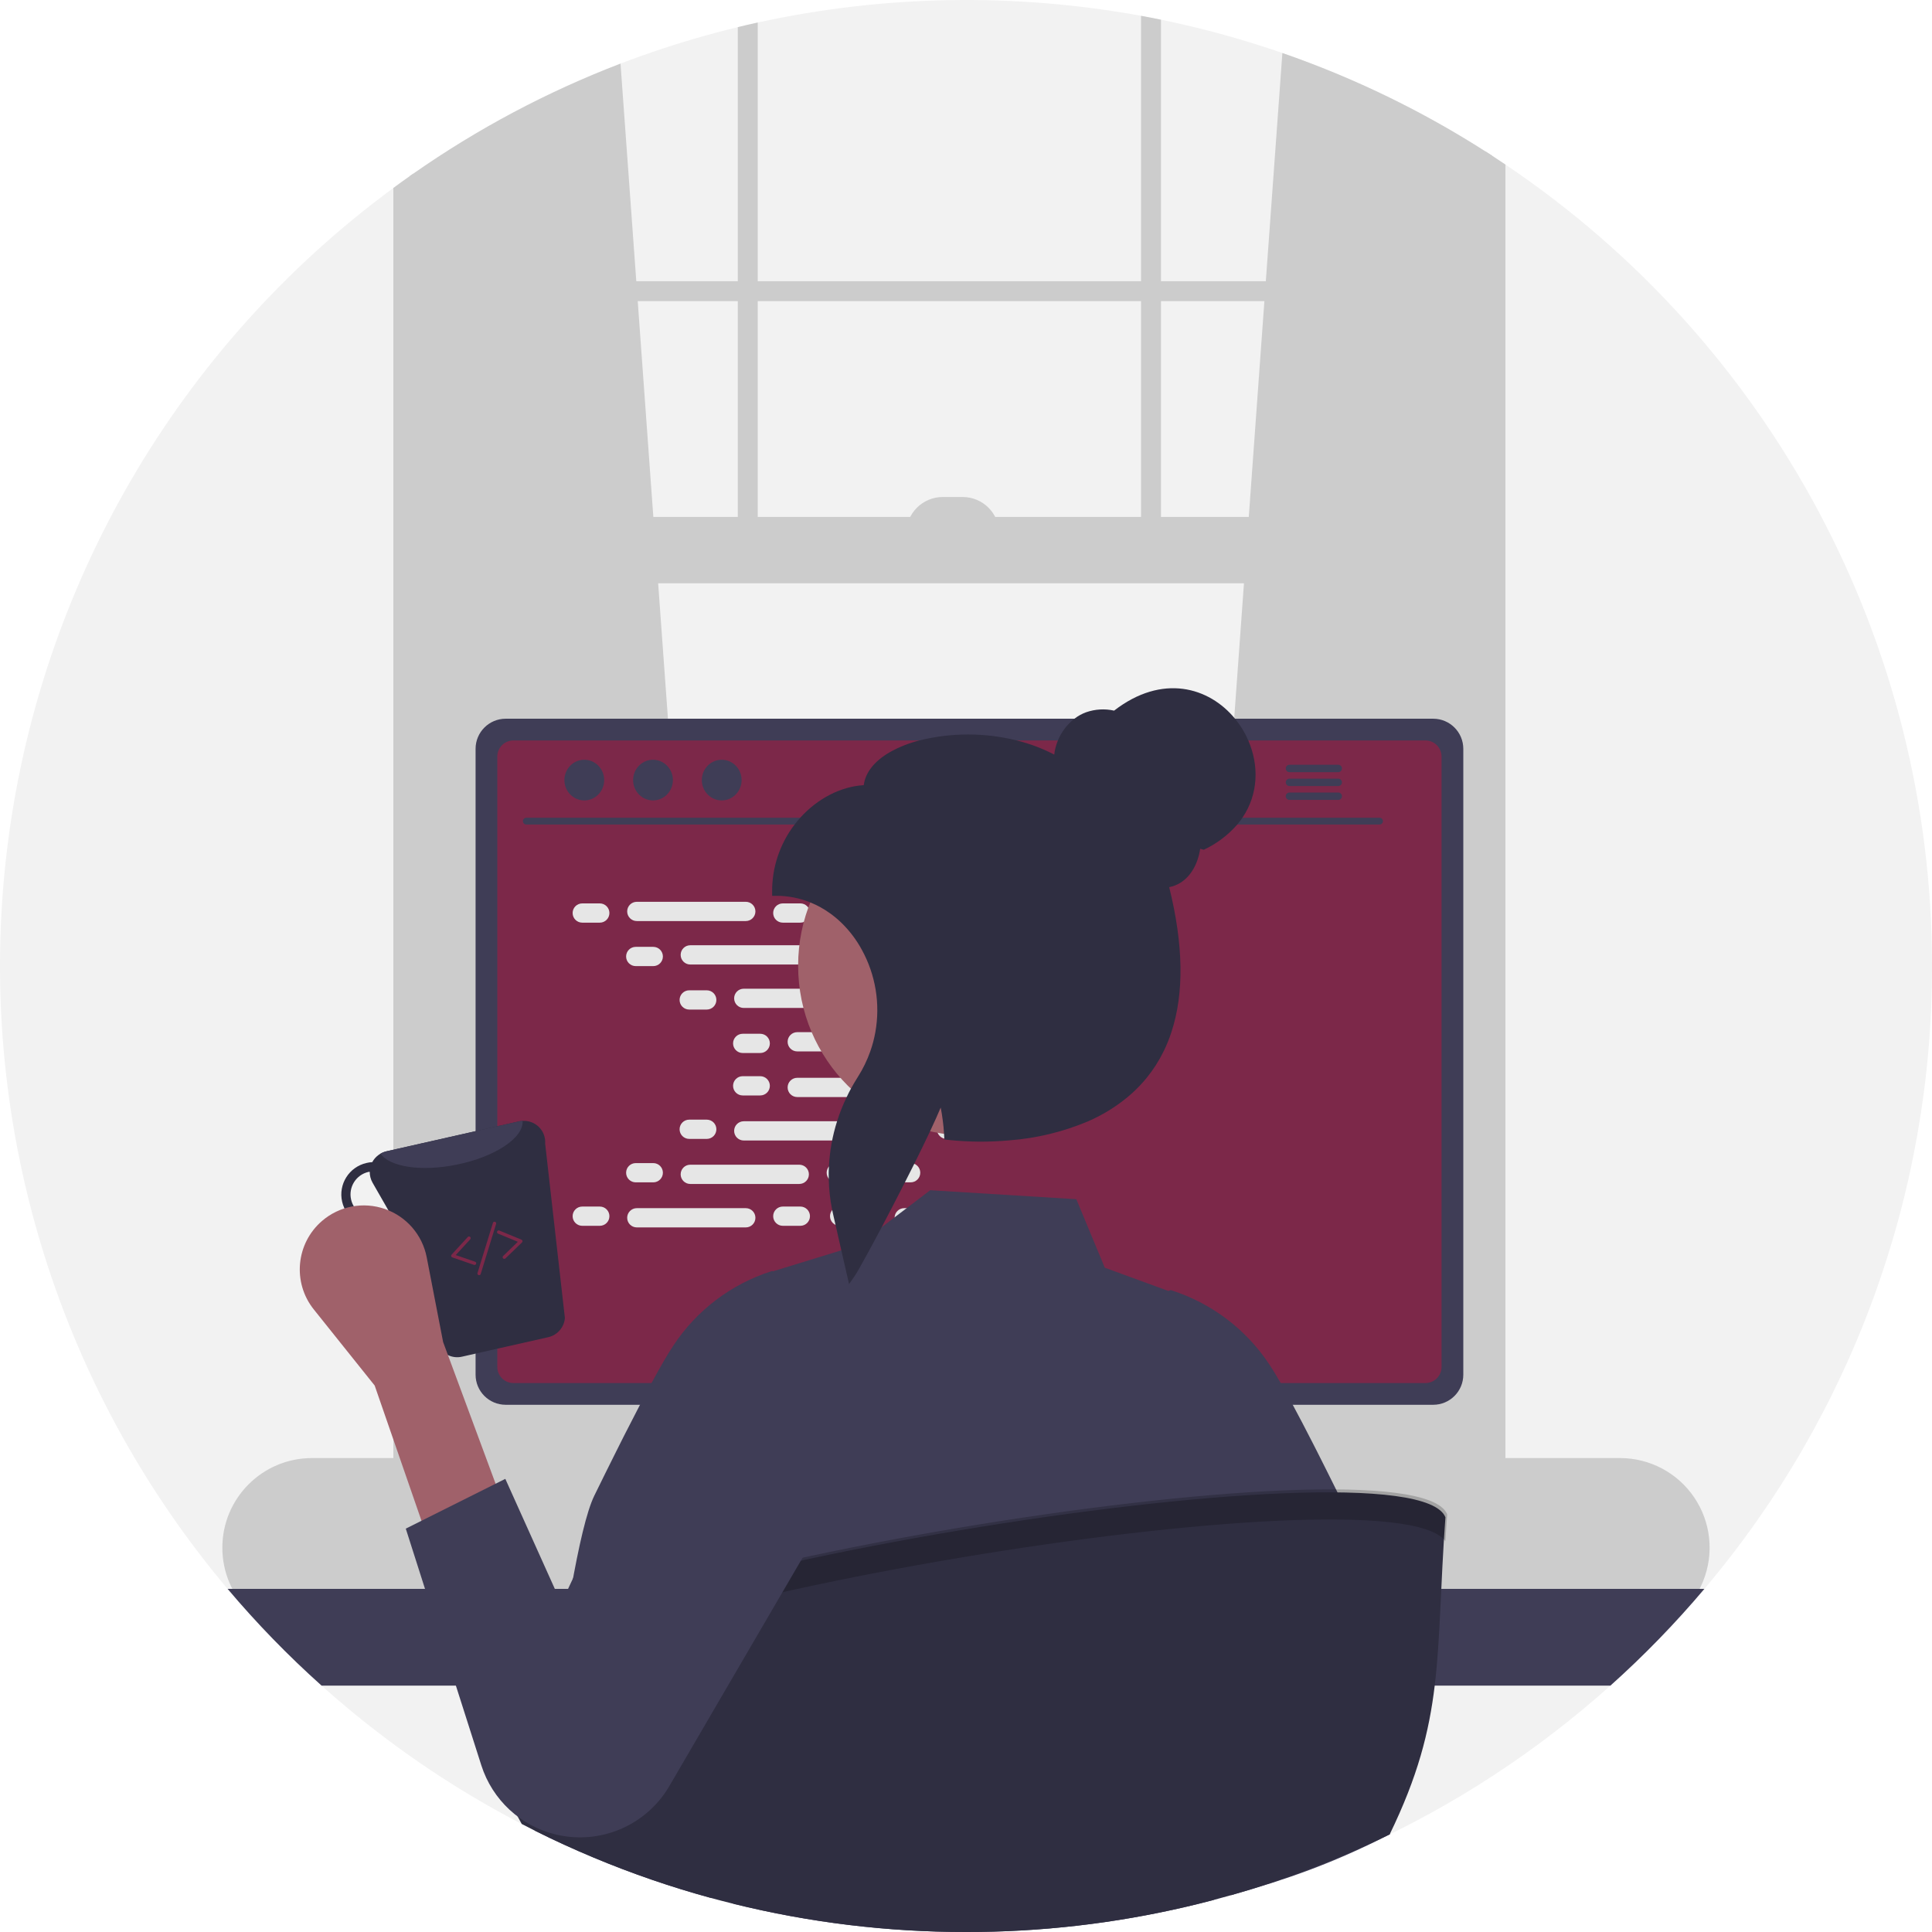
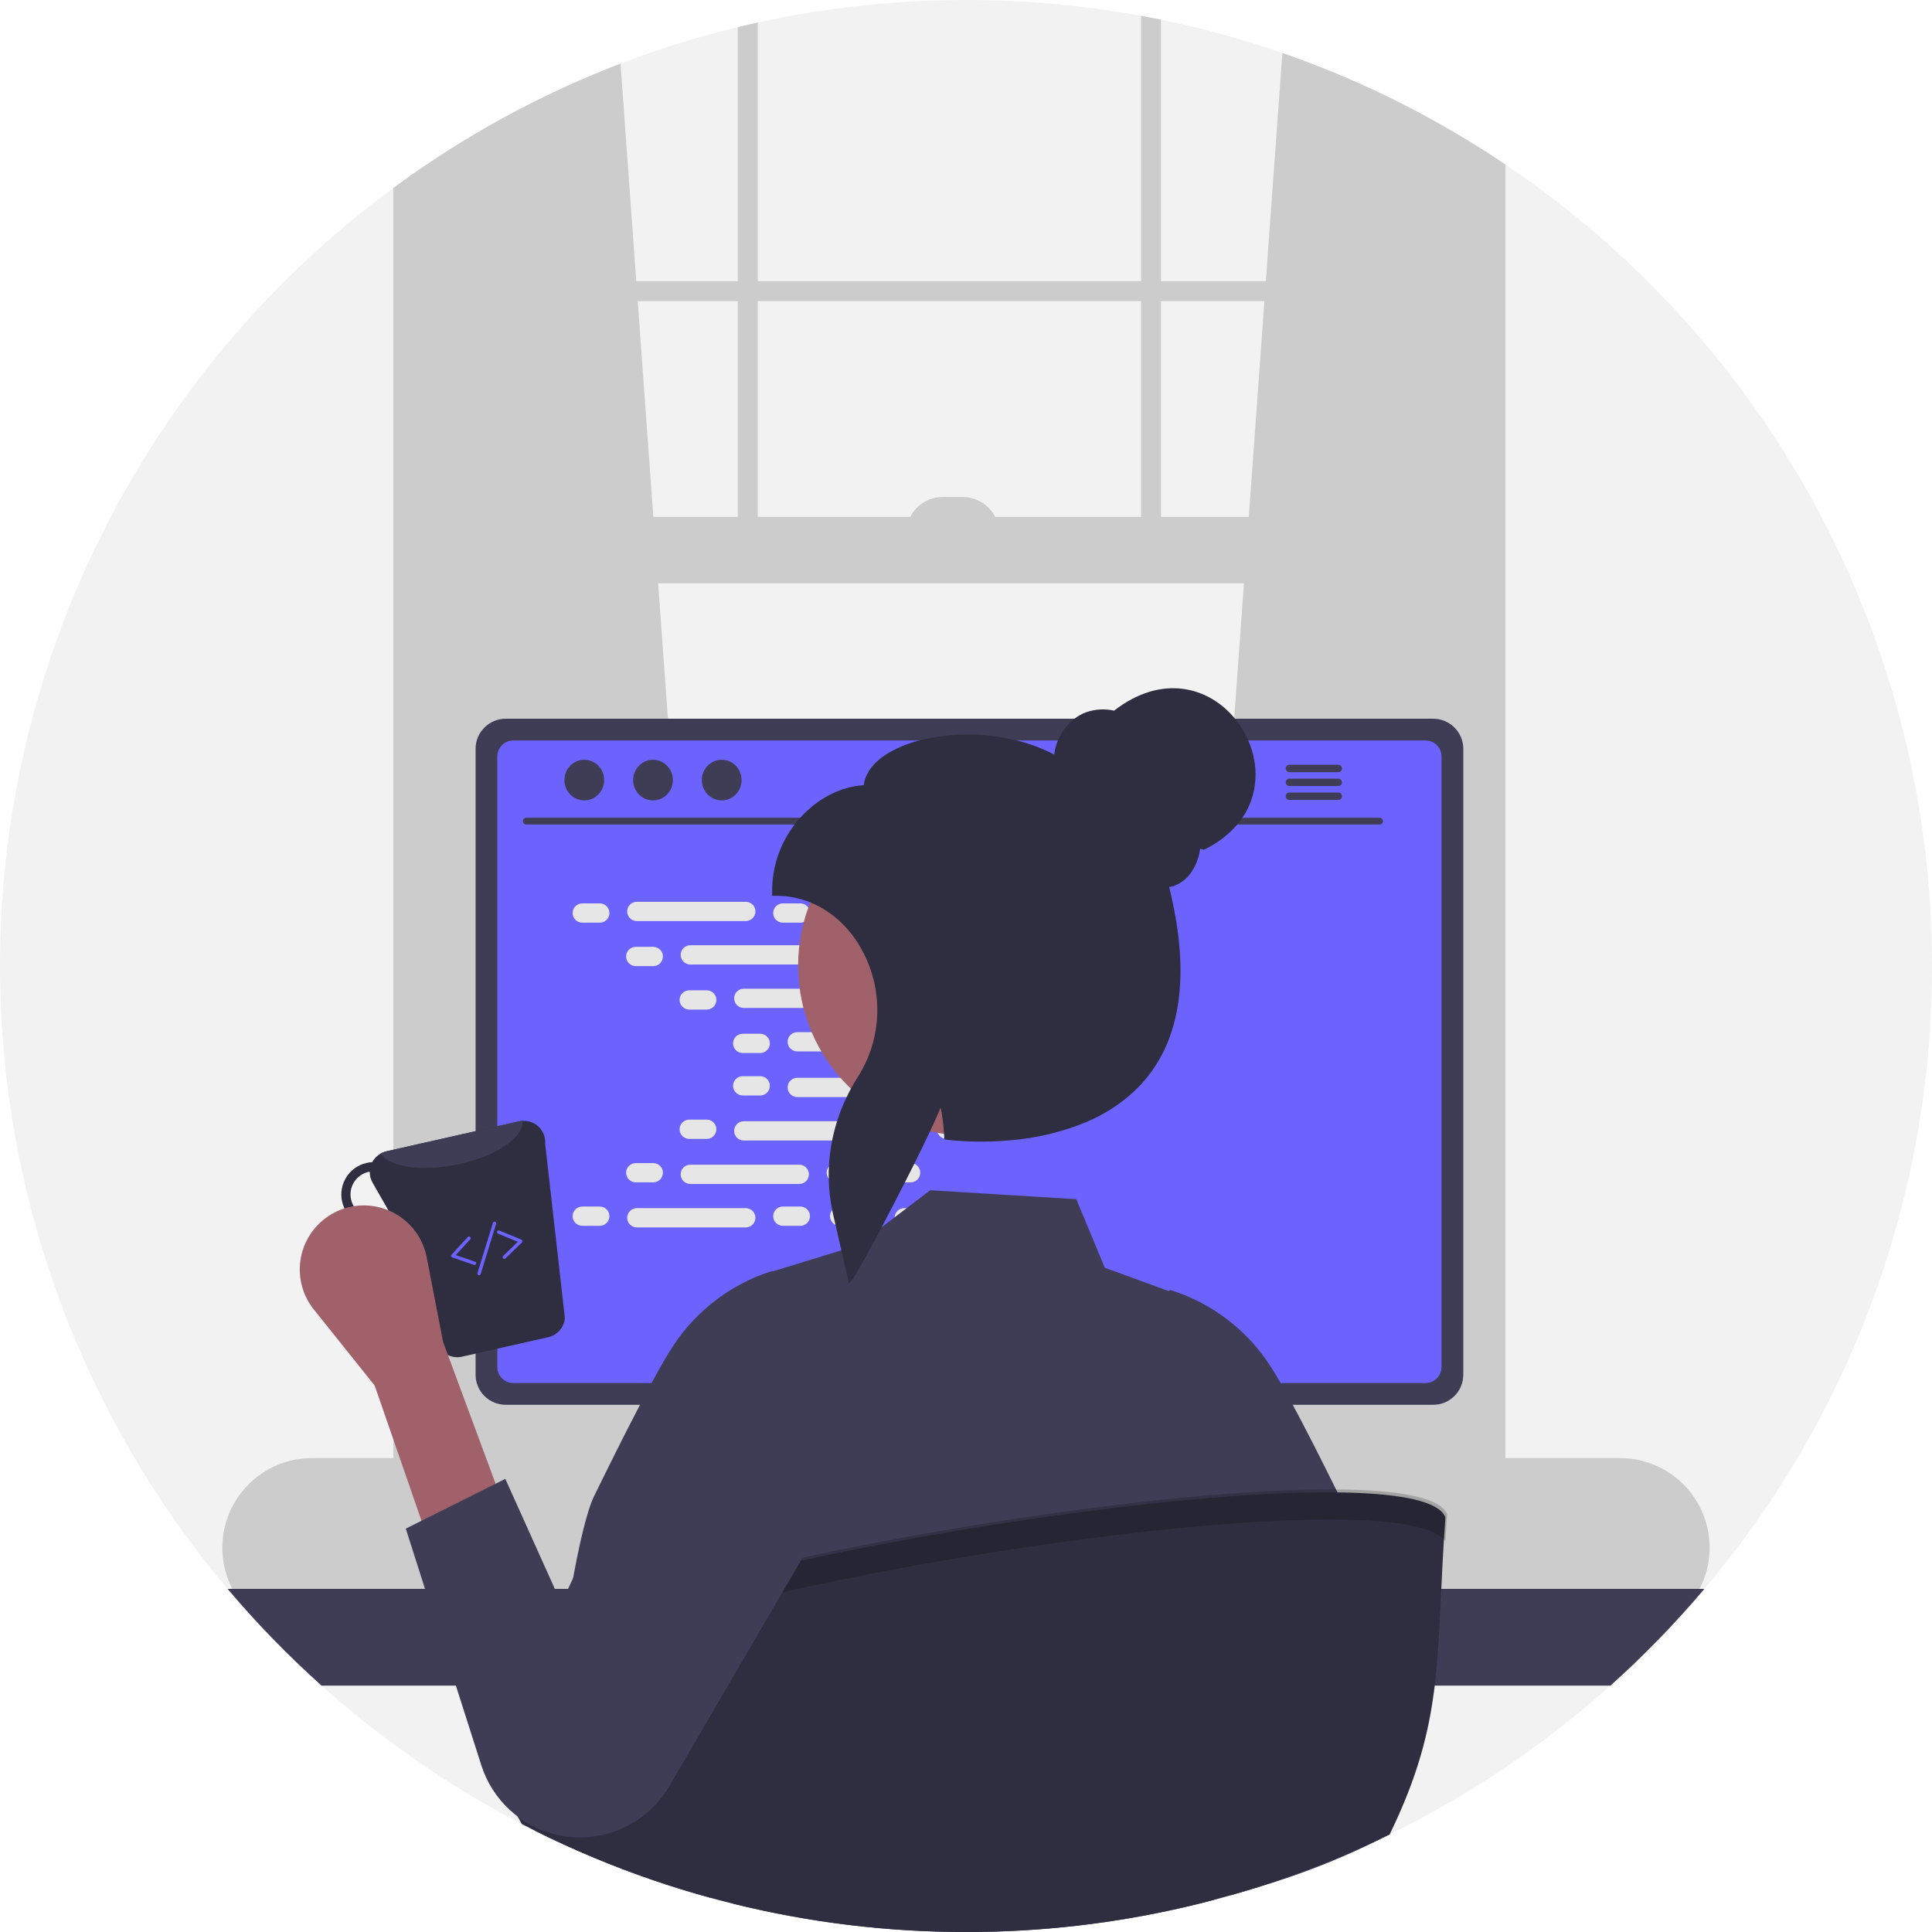
<svg xmlns="http://www.w3.org/2000/svg" data-name="Layer 1" width="578" height="578" viewBox="0 0 578 578">
  <path d="M889,450a287.861,287.861,0,0,1-68.09,186.34c-1.6,1.9-3.23,3.77-4.89,5.63a290.588,290.588,0,0,1-67.49,55.99q-8.67,5.205-17.72,9.81c-.61.31-1.23.62-1.84.92-.73.37-1.47.73-2.21,1.09A286.159,286.159,0,0,1,679.24,728q-2.55.72-5.11,1.4a288.588,288.588,0,0,1-65.84,9.49c-1.16.03-2.3.05-3.4.07-.39.01-.77.02-1.15.02-1.25.01-2.49.02-3.74.02a289.271,289.271,0,0,1-69.54-8.43q-3.42-.84-6.81-1.77a285.473,285.473,0,0,1-34.97-12.03q-9-3.75-17.68-8.09c-1.31-.66-2.62-1.32-3.91-2-.55-.27-1.09-.56-1.63-.84a290.458,290.458,0,0,1-81.65-64.06c-1.6-1.79-3.17-3.61-4.72-5.44a289.025,289.025,0,0,1,49.59-419.1c1.64-1.21,3.29-2.41,4.96-3.58q.495-.345.99-.69a286.753,286.753,0,0,1,97.1-43.85c1.98-.49,3.96-.95,5.96-1.38a291.798,291.798,0,0,1,114.68-2.01c1.99.37,3.98.75,5.96,1.16a287.281,287.281,0,0,1,97.1,39.43c.66.42,1.32.84,1.98,1.28,1.33.86,2.66,1.74,3.97,2.63A288.686,288.686,0,0,1,889,450Z" transform="translate(-311 -161)" fill="#f2f2f2" />
  <path d="M527,599.51l-92.37,8.2-.99.09V213.66q.495-.345.99-.69a288.323,288.323,0,0,1,62.01-32.94l4.72,65.1.43,5.96,4.67,64.56L507.9,335.51l18.93,261.7Z" transform="translate(-311 -161)" fill="#ccc" />
  <path d="M755.43,206.32c.66.42,1.32.84,1.98,1.28V607.8l-1.98-.18-91.37-8.11.17-2.3L683.16,335.51l1.44-19.86,4.67-64.56.43-5.96,4.95-68.27A287.687,287.687,0,0,1,755.43,206.32Z" transform="translate(-311 -161)" fill="#ccc" />
  <path d="M755.43,206.32V613.26c0,7.81-5.38,14.16-12,14.16H446.63c-5.48,0-10.13-4.36-11.54-10.31a16.108,16.108,0,0,1-.46-3.85V212.97q-.495.345-.99.69c-1.67,1.17-3.32,2.37-4.96,3.58V613.26a22.919,22.919,0,0,0,6.18,16,17.06,17.06,0,0,0,7.78,4.66,15.118,15.118,0,0,0,3.99.53h296.8a15.249,15.249,0,0,0,4-.53c7.98-2.15,13.95-10.59,13.95-20.66V210.23c-1.31-.89-2.64-1.77-3.97-2.63C756.75,207.16,756.09,206.74,755.43,206.32Z" transform="translate(-311 -161)" fill="#ccc" />
  <rect x="120.655" y="84.134" width="326.752" height="5.959" fill="#ccc" />
  <path d="M531.73,169.12c1.98-.49,3.96-.95,5.96-1.38V329.55h-5.96Z" transform="translate(-311 -161)" fill="#ccc" />
  <path d="M652.37,165.73c1.99.37,3.98.75,5.96,1.16V329.55h-5.96Z" transform="translate(-311 -161)" fill="#ccc" />
  <path d="M795.65,597.21H404.34a26.82,26.82,0,0,0,0,53.64H795.65a26.76,26.76,0,0,0,20.12-9.11,27.096,27.096,0,0,0,3.02-4.18,25.54,25.54,0,0,0,1.75-3.56,26.803,26.803,0,0,0-24.89-36.79Z" transform="translate(-311 -161)" fill="#ccc" />
  <rect x="122.642" y="154.649" width="324.766" height="19.863" fill="#ccc" />
  <path d="M282.045,148.69h5.959a10.925,10.925,0,0,1,10.925,10.925v0a0,0,0,0,1,0,0h-27.809a0,0,0,0,1,0,0v0a10.925,10.925,0,0,1,10.925-10.925Z" fill="#ccc" />
  <path d="M820.91,636.34a289.004,289.004,0,0,1-28.12,28.95H407.21a289.004,289.004,0,0,1-28.12-28.95Z" transform="translate(-311 -161)" fill="#3f3d56" />
  <path d="M632.28,536.07H567.36a3.175,3.175,0,0,0-1.03.16,3.448,3.448,0,0,0-2.43,3.3V642.09h71.85V539.53A3.463,3.463,0,0,0,632.28,536.07Zm-24.57,50.6a7.531,7.531,0,0,1-1.56,4.6,7.665,7.665,0,0,1-13.78-4.6v-11.9a7.67,7.67,0,0,1,15.34,0Z" transform="translate(-311 -161)" fill="#2f2e41" />
  <path d="M563.68,638.81v9.89a1.94,1.94,0,0,0,1.93,1.94h68.43a1.946,1.946,0,0,0,1.93-1.94v-9.89Z" transform="translate(-311 -161)" fill="#3f3d56" />
  <path d="M739.78,376.02H462.28a9.011,9.011,0,0,0-9,8.99V572.27a9.007,9.007,0,0,0,9,9h277.5a9.007,9.007,0,0,0,9-9V385.01A9.012,9.012,0,0,0,739.78,376.02Z" transform="translate(-311 -161)" fill="#3f3d56" />
-   <path d="M737.46,382.52H464.59a4.82,4.82,0,0,0-4.81,4.82V569.96a4.818,4.818,0,0,0,4.81,4.81H737.46a4.818,4.818,0,0,0,4.81-4.81V387.34A4.821,4.821,0,0,0,737.46,382.52Z" transform="translate(-311 -161)" fill="#7c2849" />
+   <path d="M737.46,382.52H464.59a4.82,4.82,0,0,0-4.81,4.82V569.96a4.818,4.818,0,0,0,4.81,4.81H737.46a4.818,4.818,0,0,0,4.81-4.81V387.34A4.821,4.821,0,0,0,737.46,382.52Z" transform="translate(-311 -161)" fill="#6c63ff" />
  <path d="M687.24,650.48l-2.52-11.97a2.992,2.992,0,0,0-1.86-2.17,2.894,2.894,0,0,0-1.06-.2H524.49a2.895,2.895,0,0,0-1.06.2,2.993,2.993,0,0,0-1.86,2.17l-2.52,11.97a2.987,2.987,0,0,0,2.92,3.6H684.31a2.948,2.948,0,0,0,2.32-1.11A2.985,2.985,0,0,0,687.24,650.48Z" transform="translate(-311 -161)" fill="#2f2e41" />
  <rect x="214.643" y="477.296" width="5" height="3" rx="0.488" fill="#3f3d56" />
  <rect x="224.643" y="477.296" width="5" height="3" rx="0.488" fill="#3f3d56" />
  <rect x="234.643" y="477.296" width="5" height="3" rx="0.488" fill="#3f3d56" />
  <rect x="244.643" y="477.296" width="5" height="3" rx="0.488" fill="#3f3d56" />
  <rect x="254.643" y="477.296" width="5" height="3" rx="0.488" fill="#3f3d56" />
  <rect x="264.643" y="477.296" width="5" height="3" rx="0.488" fill="#3f3d56" />
  <rect x="274.643" y="477.296" width="5" height="3" rx="0.488" fill="#3f3d56" />
  <rect x="284.643" y="477.296" width="5" height="3" rx="0.488" fill="#3f3d56" />
  <rect x="294.643" y="477.296" width="5" height="3" rx="0.488" fill="#3f3d56" />
  <rect x="304.643" y="477.296" width="5" height="3" rx="0.488" fill="#3f3d56" />
  <rect x="314.643" y="477.296" width="5" height="3" rx="0.488" fill="#3f3d56" />
  <rect x="324.643" y="477.296" width="5" height="3" rx="0.488" fill="#3f3d56" />
  <rect x="334.643" y="477.296" width="5" height="3" rx="0.488" fill="#3f3d56" />
  <rect x="344.643" y="477.296" width="5" height="3" rx="0.488" fill="#3f3d56" />
  <rect x="354.643" y="477.296" width="5" height="3" rx="0.488" fill="#3f3d56" />
  <rect x="364.643" y="477.296" width="5" height="3" rx="0.488" fill="#3f3d56" />
  <rect x="214.525" y="482.296" width="5" height="3" rx="0.488" fill="#3f3d56" />
  <rect x="224.525" y="482.296" width="5" height="3" rx="0.488" fill="#3f3d56" />
  <rect x="234.525" y="482.296" width="5" height="3" rx="0.488" fill="#3f3d56" />
  <rect x="244.525" y="482.296" width="5" height="3" rx="0.488" fill="#3f3d56" />
  <rect x="254.525" y="482.296" width="5" height="3" rx="0.488" fill="#3f3d56" />
  <rect x="264.525" y="482.296" width="5" height="3" rx="0.488" fill="#3f3d56" />
  <rect x="274.525" y="482.296" width="5" height="3" rx="0.488" fill="#3f3d56" />
  <rect x="284.525" y="482.296" width="5" height="3" rx="0.488" fill="#3f3d56" />
  <rect x="294.525" y="482.296" width="5" height="3" rx="0.488" fill="#3f3d56" />
  <rect x="304.525" y="482.296" width="5" height="3" rx="0.488" fill="#3f3d56" />
  <rect x="314.525" y="482.296" width="5" height="3" rx="0.488" fill="#3f3d56" />
  <rect x="324.525" y="482.296" width="5" height="3" rx="0.488" fill="#3f3d56" />
  <rect x="334.525" y="482.296" width="5" height="3" rx="0.488" fill="#3f3d56" />
  <rect x="344.525" y="482.296" width="5" height="3" rx="0.488" fill="#3f3d56" />
  <rect x="354.525" y="482.296" width="5" height="3" rx="0.488" fill="#3f3d56" />
  <rect x="364.525" y="482.296" width="5" height="3" rx="0.488" fill="#3f3d56" />
  <rect x="262.525" y="488.296" width="40" height="3" rx="0.488" fill="#3f3d56" />
  <path d="M723.748,407.677H468.425a1.016,1.016,0,0,1,0-2.031H723.748a1.016,1.016,0,0,1,0,2.031Z" transform="translate(-311 -161)" fill="#3f3d56" />
  <ellipse cx="174.805" cy="233.379" rx="5.95" ry="6.083" fill="#3f3d56" />
  <ellipse cx="195.361" cy="233.379" rx="5.95" ry="6.083" fill="#3f3d56" />
  <ellipse cx="215.917" cy="233.379" rx="5.95" ry="6.083" fill="#3f3d56" />
  <path d="M711.37,389.8h-14.6a1.105,1.105,0,0,0,0,2.21h14.6a1.105,1.105,0,0,0,0-2.21Z" transform="translate(-311 -161)" fill="#3f3d56" />
  <path d="M711.37,393.95h-14.6a1.105,1.105,0,0,0,0,2.21h14.6a1.105,1.105,0,0,0,0-2.21Z" transform="translate(-311 -161)" fill="#3f3d56" />
  <path d="M711.37,398.1h-14.6a1.105,1.105,0,0,0,0,2.21h14.6a1.105,1.105,0,0,0,0-2.21Z" transform="translate(-311 -161)" fill="#3f3d56" />
  <rect x="171.314" y="270.273" width="11.006" height="5.76" rx="2.88" fill="#e6e6e6" />
  <rect x="231.314" y="270.273" width="11.006" height="5.76" rx="2.88" fill="#e6e6e6" />
  <rect x="248.314" y="270.273" width="11.006" height="5.76" rx="2.88" fill="#e6e6e6" />
  <rect x="187.634" y="269.793" width="38.366" height="5.76" rx="2.88" fill="#e6e6e6" />
  <rect x="267.634" y="269.793" width="38.366" height="5.76" rx="2.88" fill="#e6e6e6" />
  <rect x="187.314" y="283.273" width="11.006" height="5.76" rx="2.88" fill="#e6e6e6" />
  <rect x="247.314" y="283.273" width="11.006" height="5.76" rx="2.88" fill="#e6e6e6" />
  <rect x="264.314" y="283.273" width="11.006" height="5.76" rx="2.88" fill="#e6e6e6" />
  <rect x="203.634" y="282.793" width="38.366" height="5.76" rx="2.88" fill="#e6e6e6" />
  <rect x="283.634" y="282.793" width="38.366" height="5.76" rx="2.88" fill="#e6e6e6" />
  <rect x="203.314" y="296.273" width="11.006" height="5.76" rx="2.88" fill="#e6e6e6" />
  <rect x="263.314" y="296.273" width="11.006" height="5.76" rx="2.88" fill="#e6e6e6" />
  <rect x="280.314" y="296.273" width="11.006" height="5.76" rx="2.88" fill="#e6e6e6" />
  <rect x="219.634" y="295.793" width="38.366" height="5.76" rx="2.88" fill="#e6e6e6" />
  <rect x="299.634" y="295.793" width="38.366" height="5.76" rx="2.88" fill="#e6e6e6" />
  <rect x="219.314" y="309.273" width="11.006" height="5.76" rx="2.88" fill="#e6e6e6" />
  <rect x="279.314" y="309.273" width="11.006" height="5.76" rx="2.88" fill="#e6e6e6" />
  <rect x="296.314" y="309.273" width="11.006" height="5.76" rx="2.88" fill="#e6e6e6" />
  <rect x="235.634" y="308.793" width="38.366" height="5.76" rx="2.88" fill="#e6e6e6" />
  <rect x="231.314" y="360.967" width="11.006" height="5.76" rx="2.88" fill="#e6e6e6" />
  <rect x="248.314" y="360.967" width="11.006" height="5.76" rx="2.88" fill="#e6e6e6" />
  <rect x="267.634" y="361.447" width="38.366" height="5.76" rx="2.88" fill="#e6e6e6" />
  <rect x="171.314" y="360.967" width="11.006" height="5.76" rx="2.88" fill="#e6e6e6" />
  <rect x="187.634" y="361.447" width="38.366" height="5.76" rx="2.88" fill="#e6e6e6" />
  <rect x="187.314" y="347.967" width="11.006" height="5.76" rx="2.88" fill="#e6e6e6" />
  <rect x="247.314" y="347.967" width="11.006" height="5.76" rx="2.88" fill="#e6e6e6" />
  <rect x="264.314" y="347.967" width="11.006" height="5.76" rx="2.88" fill="#e6e6e6" />
  <rect x="203.634" y="348.447" width="38.366" height="5.76" rx="2.88" fill="#e6e6e6" />
  <rect x="203.314" y="334.967" width="11.006" height="5.76" rx="2.88" fill="#e6e6e6" />
  <rect x="263.314" y="334.967" width="11.006" height="5.76" rx="2.88" fill="#e6e6e6" />
  <rect x="280.314" y="334.967" width="11.006" height="5.76" rx="2.88" fill="#e6e6e6" />
  <rect x="219.634" y="335.447" width="38.366" height="5.76" rx="2.88" fill="#e6e6e6" />
  <rect x="219.314" y="321.967" width="11.006" height="5.76" rx="2.88" fill="#e6e6e6" />
  <rect x="279.314" y="321.967" width="11.006" height="5.76" rx="2.88" fill="#e6e6e6" />
  <rect x="296.314" y="321.967" width="11.006" height="5.76" rx="2.88" fill="#e6e6e6" />
  <rect x="235.634" y="322.447" width="38.366" height="5.76" rx="2.88" fill="#e6e6e6" />
  <path d="M726.81,709.77c-.61.31-1.23.62-1.84.92-15.8,7.9-28.44,12.39-45.73,17.31-1.46-16.3-2.87-44.95-4.24-62.71-.36-4.61-.72-8.48-1.07-11.21a15.182,15.182,0,0,0-.88-4.25l.06,4.25.15,11.21.87,64.11a288.588,288.588,0,0,1-65.84,9.49c-1.16.03-2.3.05-3.4.07-.39.01-.77.02-1.15.02-1.25.01-2.49.02-3.74.02a289.271,289.271,0,0,1-69.54-8.43c.49-16.13.98-44.46,1.45-65.28.1-4.07.19-7.86.29-11.21.19-7.16.39-12.32.58-14.05a4.361,4.361,0,0,0-.39.97,97.154,97.154,0,0,0-1.89,13.08c-.35,3.35-.7,7.14-1.05,11.21-1.86,21.63-3.8,51.04-5.8,63.51a285.473,285.473,0,0,1-34.97-12.03q-9-3.75-17.68-8.09c1.1-7.2,2.25-15.27,3.43-23.64.92-6.49,1.87-13.16,2.84-19.75,1.5-10.18,3.04-20.16,4.6-28.95,2.28-12.84,4.62-23.16,6.94-27.9,2.2-4.5,4.4-8.94,6.53-13.19.74-1.49,1.48-2.96,2.2-4.39.17-.34.34-.67.51-1,1.53-3.01,3.01-5.89,4.42-8.59,1.21-2.31,2.36-4.49,3.45-6.5,2.64-4.88,4.88-8.77,6.54-11.23a55.257,55.257,0,0,1,29.28-22.21l.3-.08.21.09,20.45-6.28,2.99-.92,2.01-.62,7.08-5.39,3.85-2.93,3.61-2.75,7.06-5.37,43.71,2.69,8.51,20.49,19.06,6.97.33-.15.29-.12.3.08a55.306,55.306,0,0,1,29.28,22.21c.94,1.41,2.08,3.27,3.37,5.52,1.1,1.91,2.3,4.09,3.6,6.5,1.85,3.43,3.87,7.3,6.01,11.49.47.92.95,1.86,1.43,2.81q1.335,2.64,2.71,5.39c2.13,4.25,4.33,8.69,6.53,13.2,1.91,3.91,3.84,11.95,5.74,22.18,1.57,8.5,3.13,18.52,4.64,28.95,1.98,13.52-.13,29.71,1.66,42.15C726.58,708.23,726.7,709,726.81,709.77Z" transform="translate(-311 -161)" fill="#3f3d56" />
  <circle cx="289.615" cy="288.888" r="50.836" fill="#a0616a" />
  <path d="M684.45,382.52a26.608,26.608,0,0,0-3.97-6.5c-7.72-9.43-21.76-13.58-36.17-2.42a15.279,15.279,0,0,0-8.35.48,12.91,12.91,0,0,0-3.52,1.94,15.97,15.97,0,0,0-4.94,6.5,15.522,15.522,0,0,0-1.1,4.23,50.565,50.565,0,0,0-11.23-4.23,60.34,60.34,0,0,0-29.13,0,36.544,36.544,0,0,0-8.78,3.48c-4.68,2.7-7.37,6.11-7.85,9.9-6.75.38-13.77,3.93-19,9.75-.59.65-1.16,1.33-1.69,2.03A32.709,32.709,0,0,0,542,427.73V429h1.27a26.87,26.87,0,0,1,10.15,1.98,27.585,27.585,0,0,1,5.89,3.25,28.764,28.764,0,0,1,3.37,2.8,33.483,33.483,0,0,1,6.12,8.05,37.459,37.459,0,0,1,4.08,24.71,36.2,36.2,0,0,1-1.52,5.76,37.584,37.584,0,0,1-3.71,7.63c-.06.09-.11.18-.17.27-.67,1.07-1.31,2.16-1.91,3.26-.45.82-.87,1.66-1.26,2.5a51.957,51.957,0,0,0-2.88,7.24,53.586,53.586,0,0,0-2.44,13.54c-.07,1.22-.09,2.44-.05,3.66a51.979,51.979,0,0,0,1.03,9.36c.09.42.18.83.27,1.25l.73,3.19,1.73,7.61,1.2,5.24,1.11,4.86,1.64-2.35c.56-.8,1.97-3.26,3.86-6.74,1.25-2.27,2.7-4.98,4.27-7.94,2.19-4.15,4.59-8.78,6.94-13.4.95-1.87,1.89-3.73,2.8-5.55,1.72-3.45,3.34-6.78,4.73-9.74,1.28-2.73,2.37-5.15,3.18-7.09.25,1.27.46,2.56.62,3.86.18,1.32.31,2.66.38,4,.02.2.03.41.04.61l.04.82.01.24,1.06.14a93.022,93.022,0,0,0,18.4.14h.01a74.862,74.862,0,0,0,23.56-5.71,49.257,49.257,0,0,0,11.8-7.24,41.3,41.3,0,0,0,4.66-4.52c.36-.41.71-.82,1.05-1.24a41.125,41.125,0,0,0,5.05-7.9,41.802,41.802,0,0,0,2.34-5.76c3.84-11.63,3.62-26.14-.66-43.38a9.923,9.923,0,0,0,3.27-1.26c3.14-1.89,5.32-5.64,6-10.22l1.08.29a30.104,30.104,0,0,0,10.01-7.54,24.115,24.115,0,0,0,1.54-2.03C687.58,398.45,687.62,389.81,684.45,382.52Z" transform="translate(-311 -161)" fill="#2f2e41" />
  <polygon points="206.32 475.296 214.817 442.504 222.32 470.8 206.32 475.296" opacity="0.2" />
  <path d="M743.43,614.93c-3.04,41.88.11,60.32-16.67,94.85A286.159,286.159,0,0,1,679.24,728q-2.55.72-5.11,1.4a288.588,288.588,0,0,1-65.84,9.49c-1.16.03-2.3.05-3.4.07-.39.01-.77.02-1.15.02-1.25.01-2.49.02-3.74.02a289.271,289.271,0,0,1-69.54-8.43q-3.42-.84-6.81-1.77a285.473,285.473,0,0,1-34.97-12.03q-9-3.75-17.68-8.09c-1.31-.66-2.62-1.32-3.91-2-6.63-11.66-10.4-25.84-10.48-42.88C461.2,634.44,733.29,589.61,743.43,614.93Z" transform="translate(-311 -161)" fill="#2f2e41" />
  <path d="M743.422,622.102c.155-2.593.329-5.271.531-8.06-10.14-25.32-282.23,19.51-286.82,48.87.013,2.692.128,5.304.321,7.855C468.57,641.789,727.059,599.181,743.422,622.102Z" transform="translate(-311 -161)" opacity="0.2" />
  <path d="M474.096,503.152a6.365,6.365,0,0,0-6.753-6.816,5.854,5.854,0,0,0-1.005.126l-39.762,8.983a6.548,6.548,0,0,0-4.209,3.235,8.184,8.184,0,0,0-1.727.251,9.661,9.661,0,0,0,4.271,18.845,9.794,9.794,0,0,0,3.895-1.884l13.474,37.941a6.329,6.329,0,0,0,6.941,3.046l25.849-5.842A6.416,6.416,0,0,0,480,555.32Zm-49.781,21.923a6.91,6.91,0,0,1-3.078-13.474c.126-.031.251,0,.377-.031a6.506,6.506,0,0,0,.848,3.266l4.931,8.606A6.505,6.505,0,0,1,424.314,525.074Z" transform="translate(-311 -161)" fill="#2f2e41" />
  <path d="M467.343,496.336c.377,5.025-8.229,10.804-19.755,13.097-10.585,2.167-20.07.659-22.739-3.298a6.025,6.025,0,0,1,1.728-.691l39.762-8.983A5.854,5.854,0,0,1,467.343,496.336Z" transform="translate(-311 -161)" fill="#3f3d56" />
  <path d="M439.843,623.905,462.177,612.738l-18.611-50.251-4.905-25.342a19.161,19.161,0,0,0-31.282-10.907h0a19.161,19.161,0,0,0-2.493,26.518l18.207,22.759Z" transform="translate(-311 -161)" fill="#a0616a" />
  <path d="M462.177,603.433l-29.778,14.889,22.599,70.809A30.977,30.977,0,0,0,477.333,709.847h0a30.977,30.977,0,0,0,33.737-14.197l59.925-102.714a31.62,31.62,0,0,0-10.196-42.982h0a31.62,31.62,0,0,0-45.296,12.765l-36.576,77.936Z" transform="translate(-311 -161)" fill="#3f3d56" />
-   <path d="M452.967,539.441a.496.496,0,0,1-.163-.027l-6.501-2.238a.499.499,0,0,1-.206-.811l4.835-5.265a.5.5,0,1,1,.736.676l-4.319,4.702,5.779,1.99a.5.5,0,0,1-.163.973Z" transform="translate(-311 -161)" fill="#7c2849" />
-   <path d="M461.878,537.617a.5.5,0,0,1-.348-.859l4.395-4.249-5.903-2.433a.5.5,0,1,1,.381-.924l6.609,2.724a.5.5,0,0,1,.157.821l-4.943,4.779A.5.5,0,0,1,461.878,537.617Z" transform="translate(-311 -161)" fill="#7c2849" />
-   <path d="M454.332,542.5a.482.482,0,0,1-.147-.022.5.5,0,0,1-.331-.625l4.615-15a.5.5,0,0,1,.956.295l-4.615,15A.5.5,0,0,1,454.332,542.5Z" transform="translate(-311 -161)" fill="#7c2849" />
+   <path d="M452.967,539.441a.496.496,0,0,1-.163-.027l-6.501-2.238a.499.499,0,0,1-.206-.811l4.835-5.265a.5.5,0,1,1,.736.676l-4.319,4.702,5.779,1.99a.5.5,0,0,1-.163.973Z" transform="translate(-311 -161)" fill="#6c63ff" />
+   <path d="M461.878,537.617a.5.5,0,0,1-.348-.859l4.395-4.249-5.903-2.433a.5.5,0,1,1,.381-.924l6.609,2.724a.5.5,0,0,1,.157.821l-4.943,4.779A.5.5,0,0,1,461.878,537.617Z" transform="translate(-311 -161)" fill="#6c63ff" />
+   <path d="M454.332,542.5a.482.482,0,0,1-.147-.022.5.5,0,0,1-.331-.625l4.615-15a.5.5,0,0,1,.956.295l-4.615,15A.5.5,0,0,1,454.332,542.5Z" transform="translate(-311 -161)" fill="#6c63ff" />
</svg>
